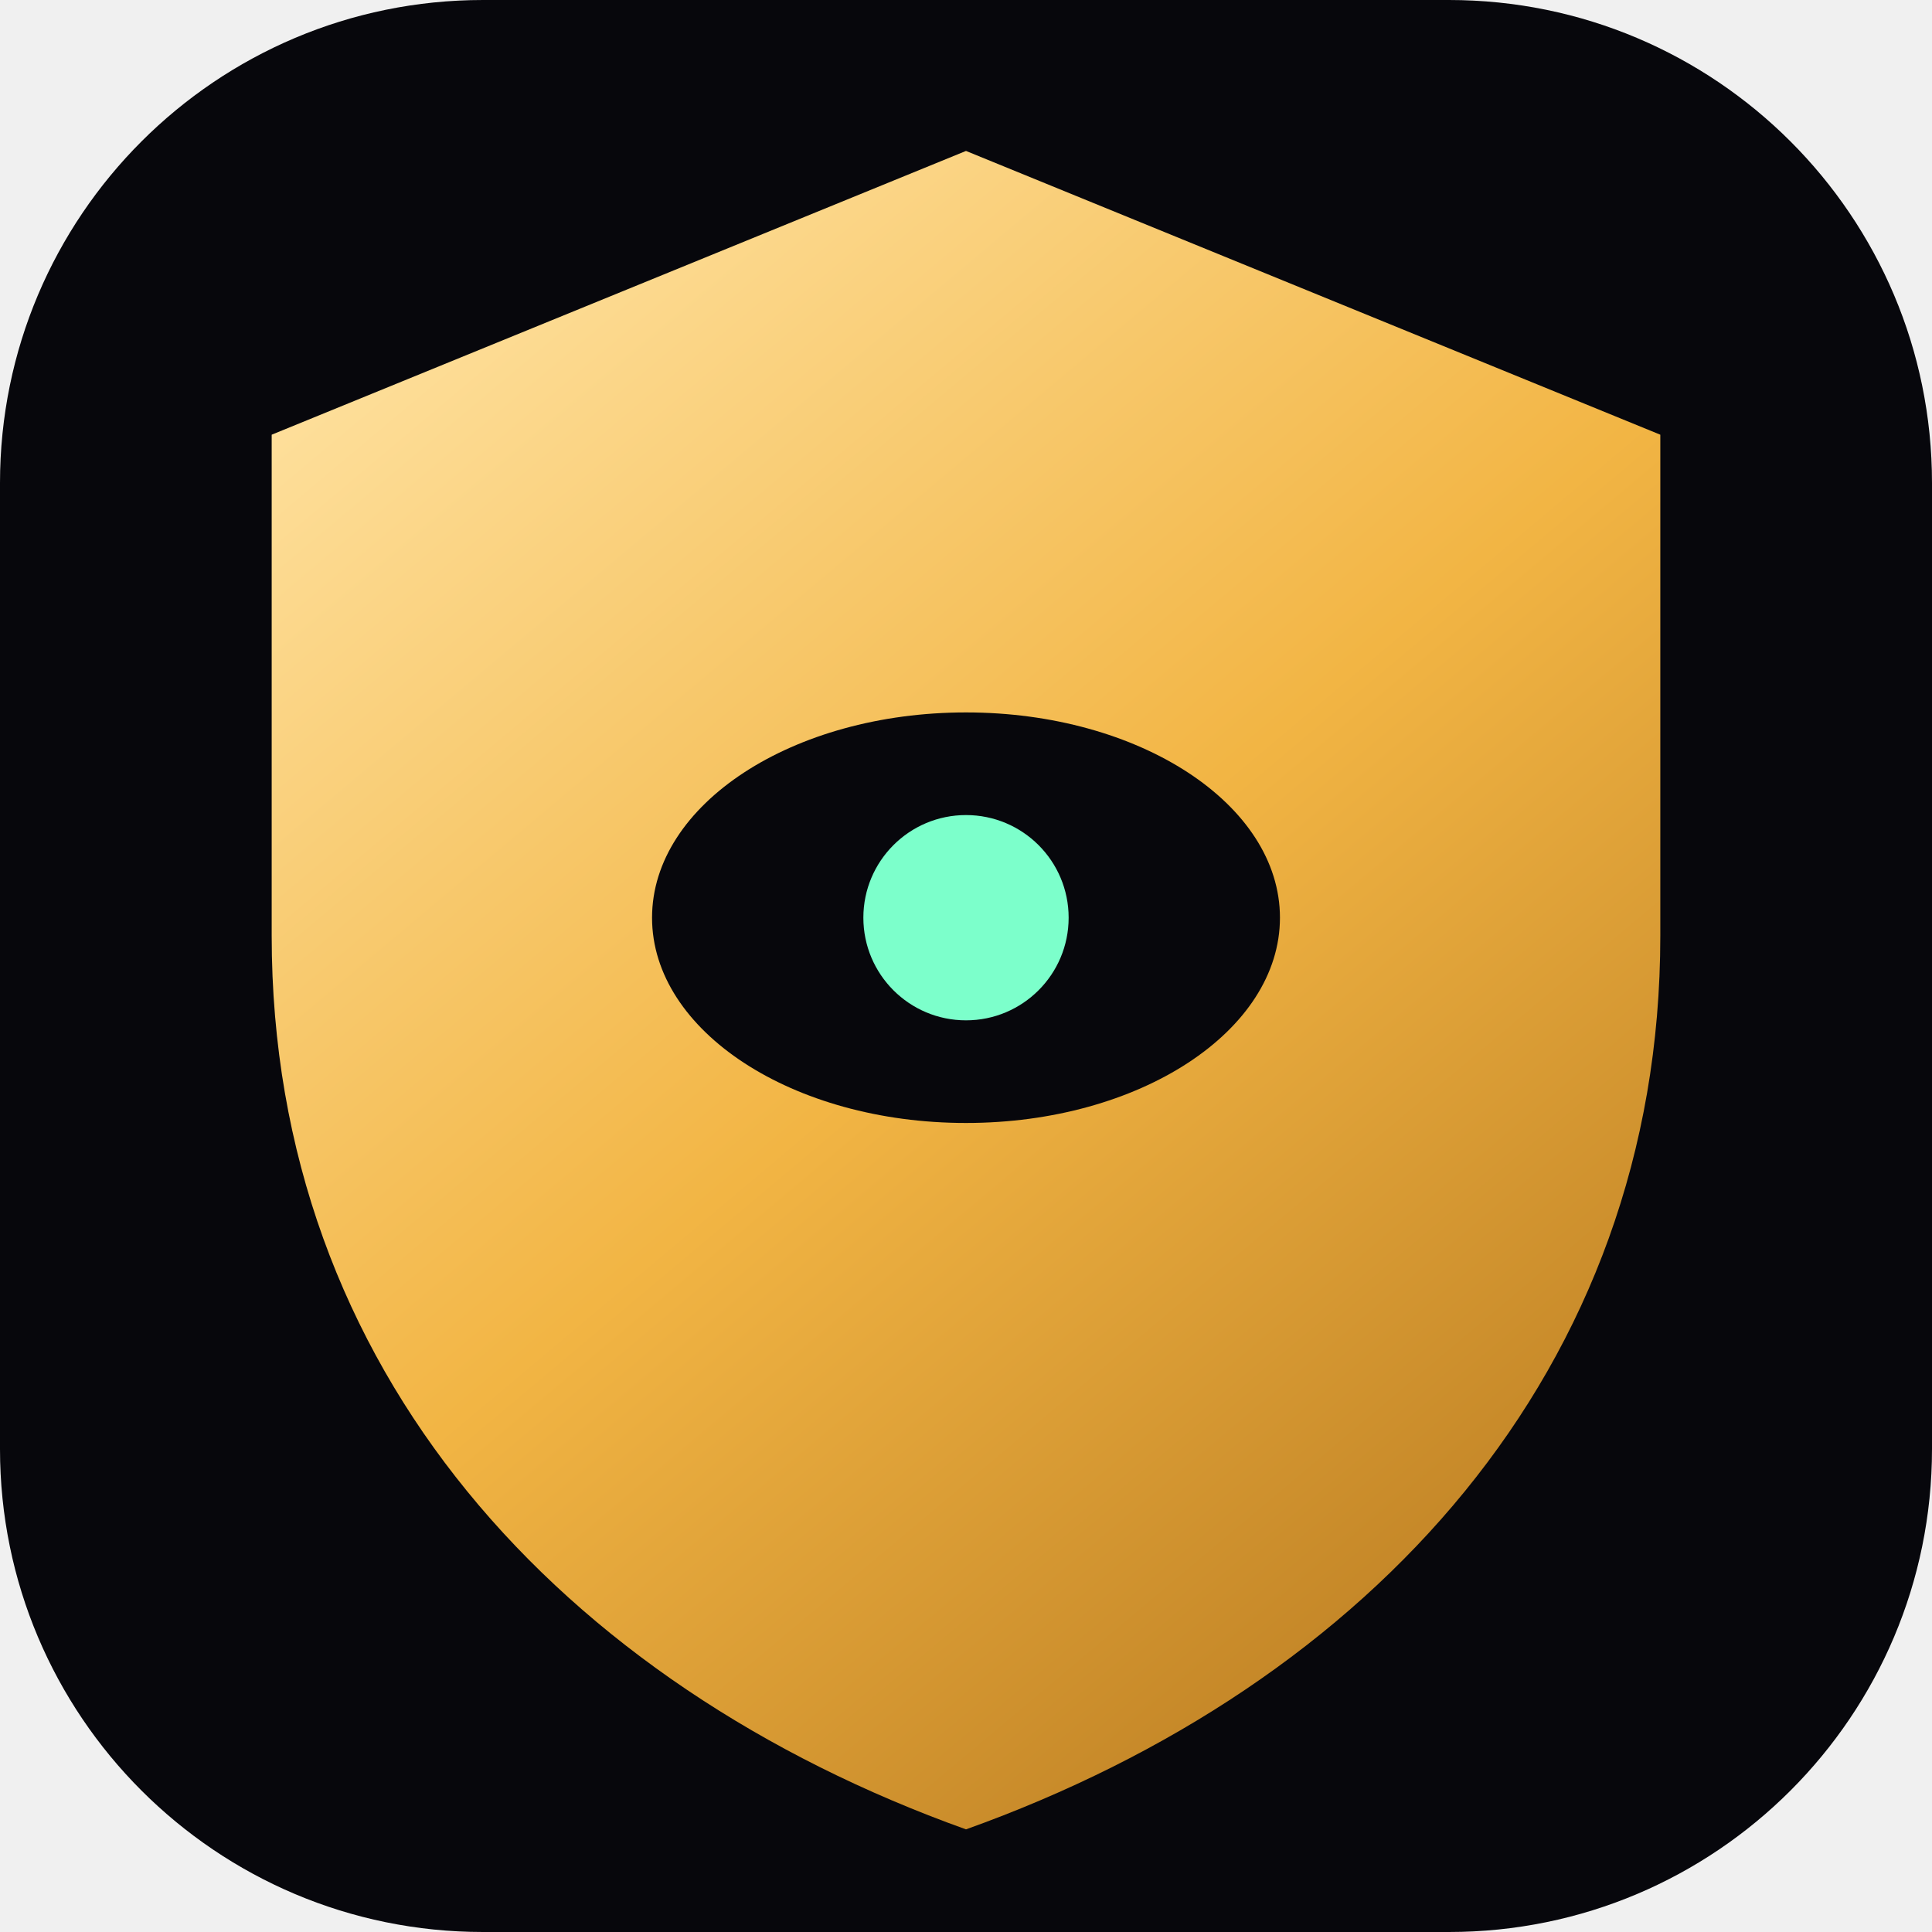
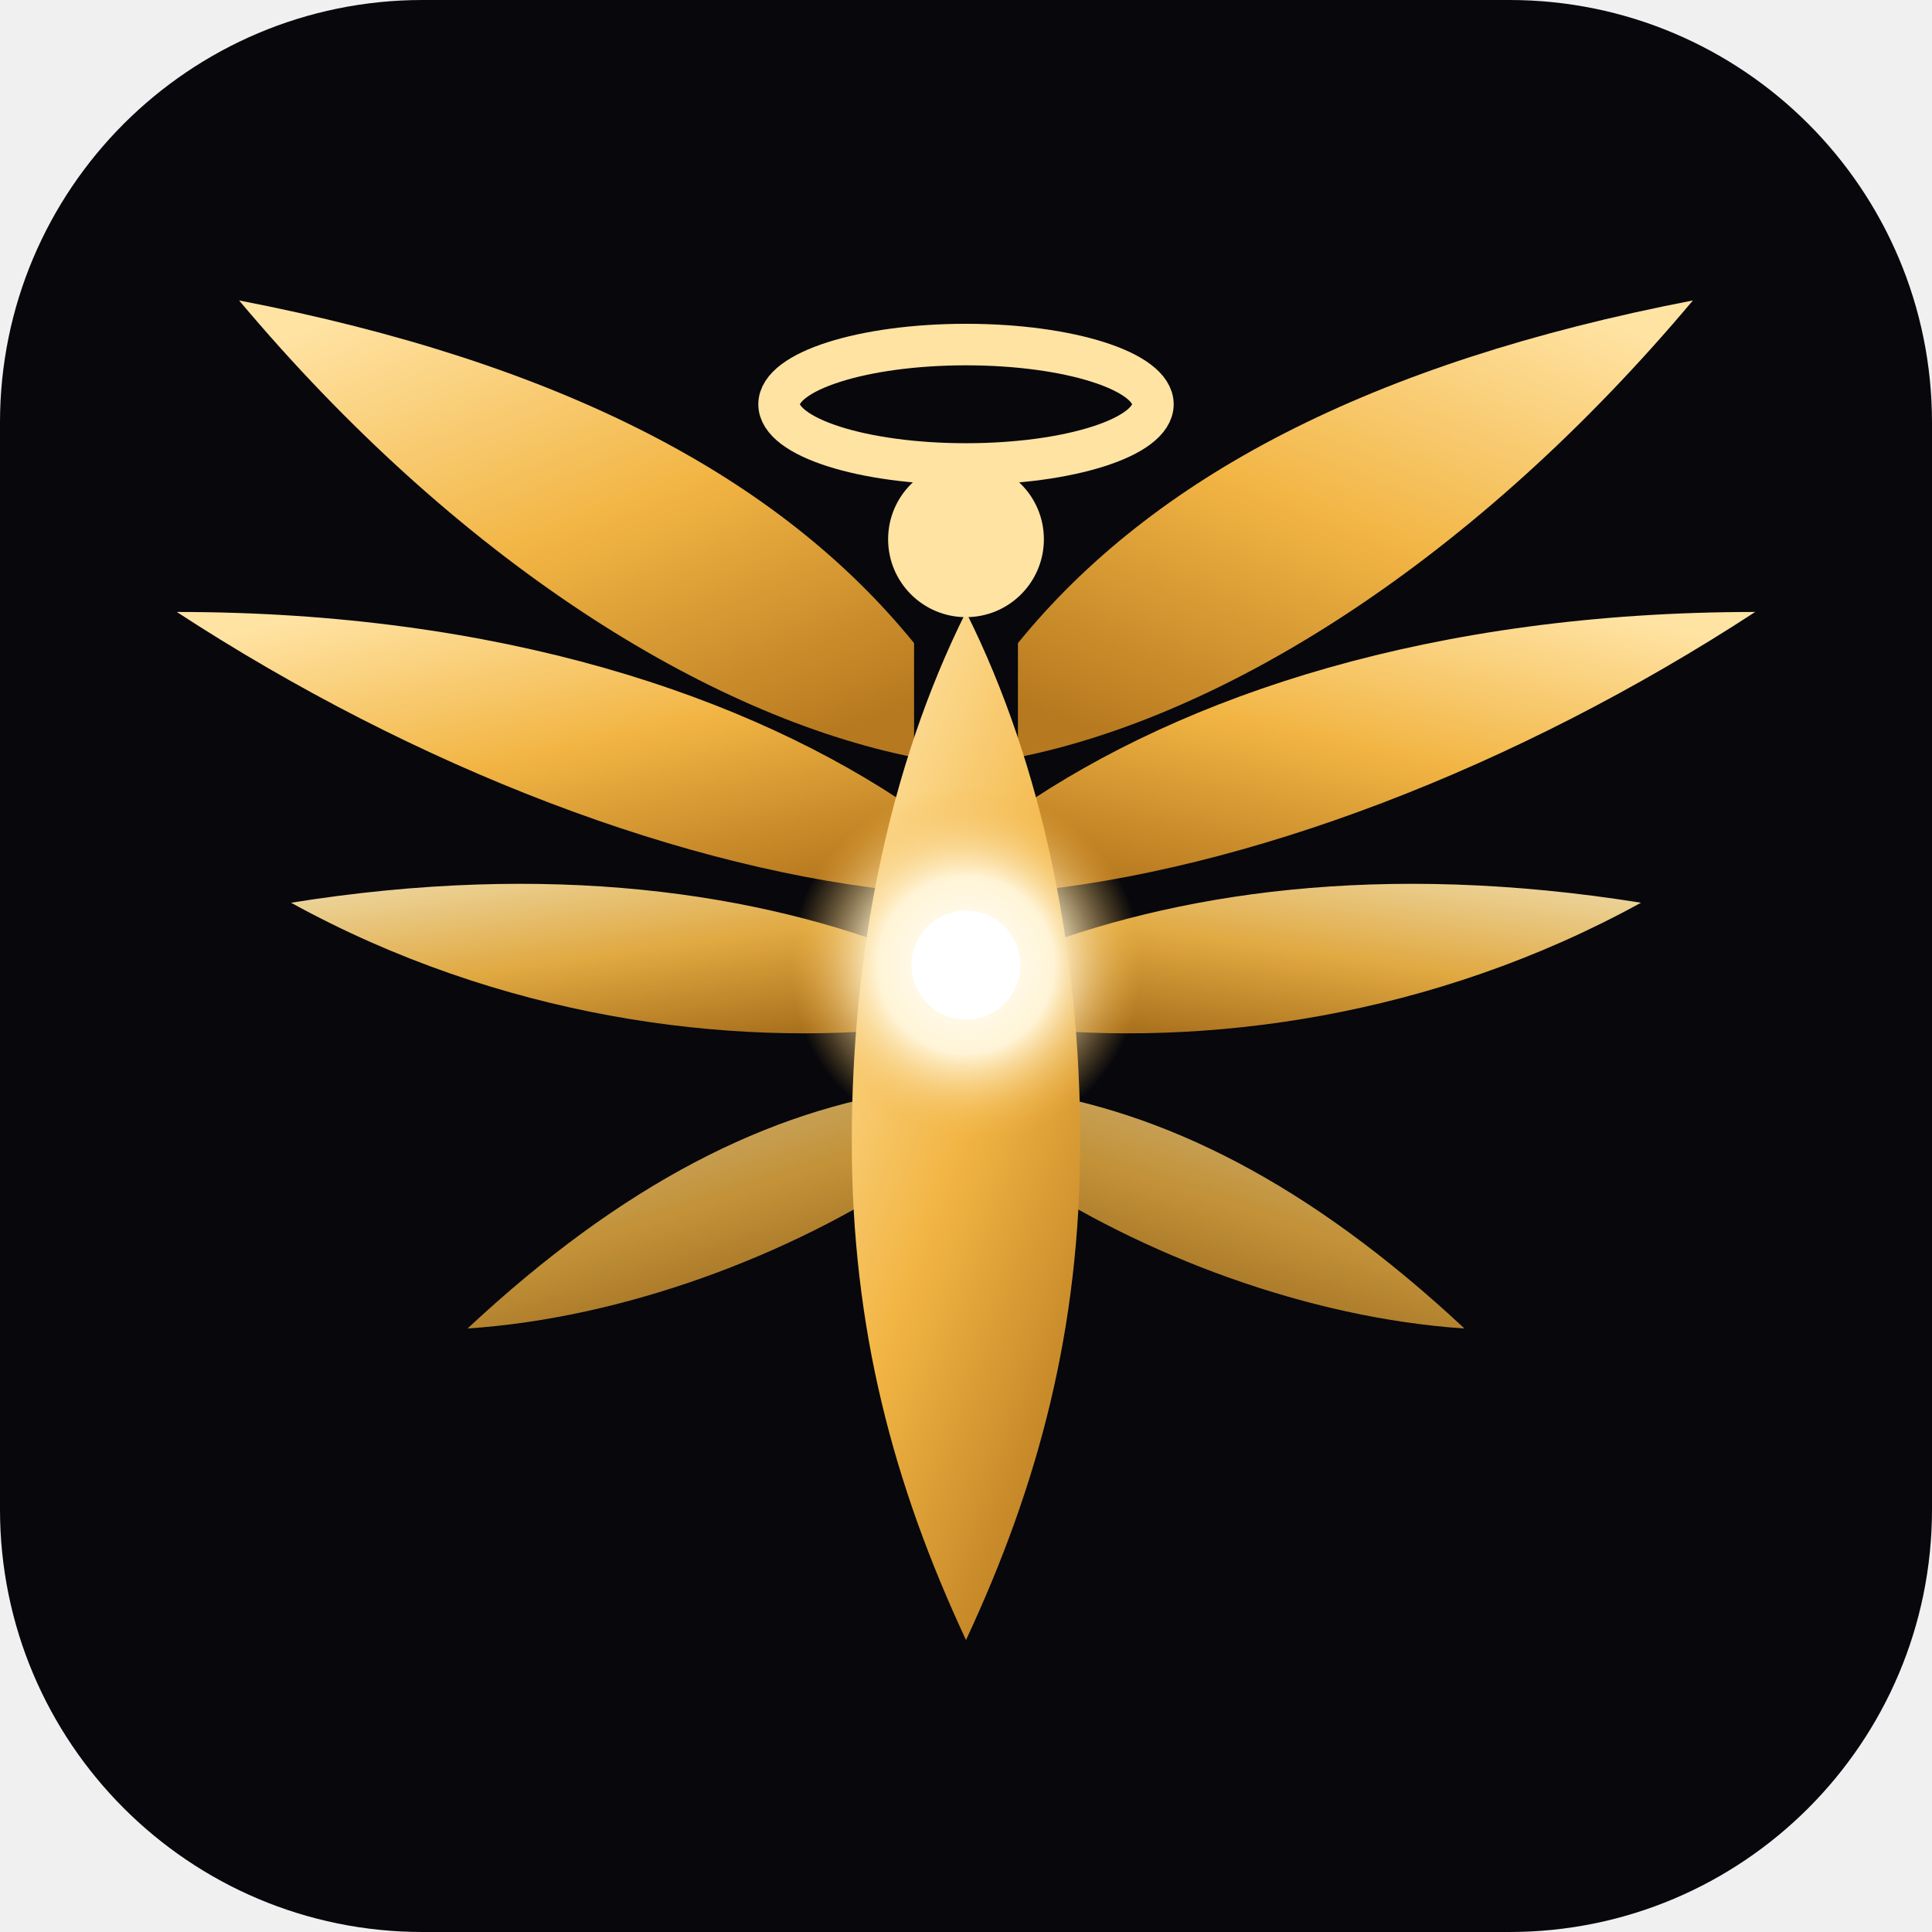
<svg xmlns="http://www.w3.org/2000/svg" viewBox="0 0 32 32" fill="none">
  <defs>
-     <linearGradient id="g" x1="0.15" y1="0" x2="0.85" y2="1">
+     <linearGradient id="g" x1="0.2" y1="0" x2="0.8" y2="1">
      <stop offset="0" stop-color="#FFE3A3" />
      <stop offset="0.5" stop-color="#F2B544" />
      <stop offset="1" stop-color="#B7791F" />
    </linearGradient>
+     <radialGradient id="c">
+       <stop offset="0" stop-color="#FFFFFF" />
+       <stop offset="0.5" stop-color="#FFF4D6" />
+       <stop offset="1" stop-color="#F2B544" stop-opacity="0" />
+     </radialGradient>
+     <g id="w" fill="url(#g)">
+       <path d="M15 11.4C11 10.6 6.2 7.6 2 2.6 8.2 3.8 12.4 6 15 9.2Z" />
+       <path d="M15 14C10.6 13.6 5.4 11.6 0.8 8.6 7 8.6 11.8 10.2 15 12.4Z" />
+       <path d="M15 16.6C11.4 17 7 16.4 3 14.2 8 13.4 12 14 15 15.2Z" opacity="0.92" />
+       <path d="M15 19.4C12.6 21 9.4 22.2 6.4 22.4 9.4 19.6 12.2 18.2 15 17.8Z" opacity="0.8" />
+     </g>
  </defs>
-   <rect width="32" height="32" rx="8" fill="#07070C" />
-   <path d="M16 2.5 27.5 7.2V15.5c0 7.2-4.8 12.4-11.5 14.8C9.3 27.9 4.5 22.7 4.5 15.5V7.2Z" fill="url(#g)" />
-   <ellipse cx="16" cy="15.2" rx="5.2" ry="3.4" fill="#07070C" />
-   <circle cx="16" cy="15.2" r="1.7" fill="#7CFFCB" />
+   <rect width="32" height="32" rx="7" fill="#07070C" />
+   <g transform="translate(16 16.5) scale(0.86) translate(-16 -16)">
+     <use href="#w" />
+     <use href="#w" transform="translate(32 0) scale(-1 1)" />
+     <path d="M16 8.6c1.5 3 2.2 6.6 2.2 10.2 0 3.6-.8 6.6-2.2 9.6-1.4-3-2.2-6-2.2-9.6 0-3.6.7-7.2 2.2-10.2Z" fill="url(#g)" />
+     <ellipse cx="16" cy="4.6" rx="3.6" ry="1.15" stroke="#FFE3A3" stroke-width="0.8" />
+     <circle cx="16" cy="7.2" r="1.5" fill="#FFE3A3" />
+     <circle cx="16" cy="15.4" r="3.4" fill="url(#c)" />
+     <circle cx="16" cy="15.4" r="1.05" fill="#FFFFFF" />
+   </g>
</svg>
